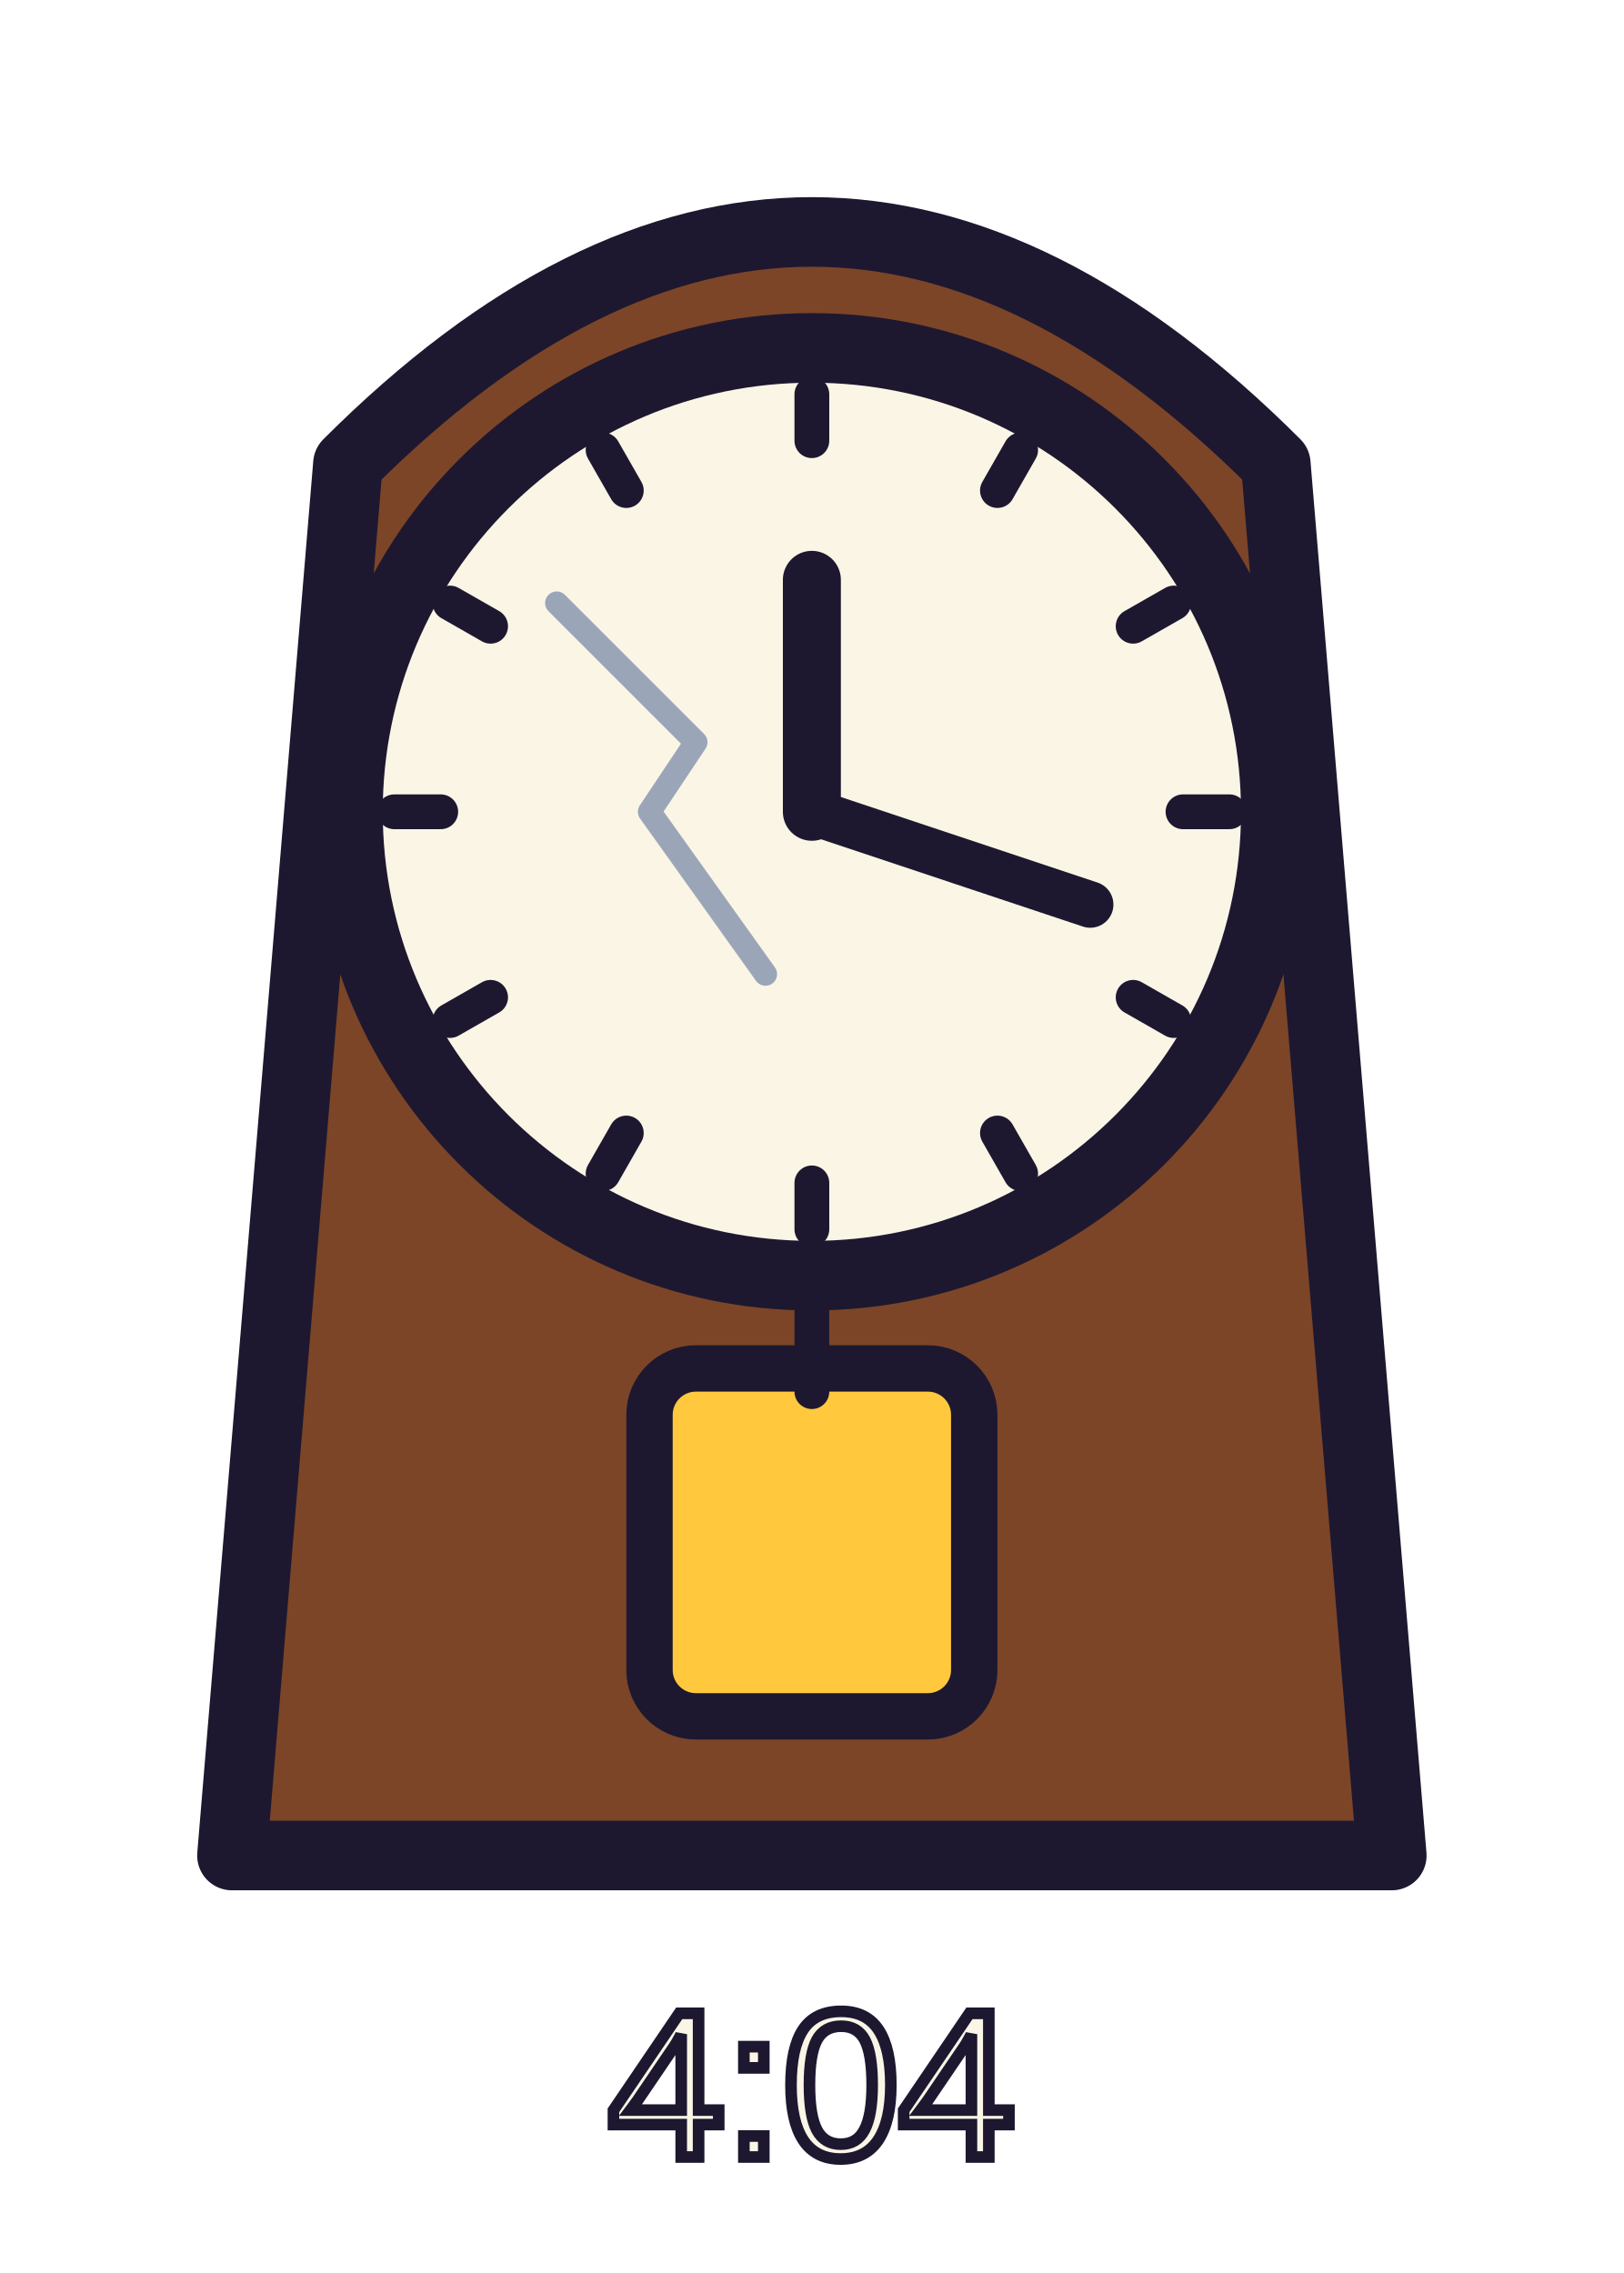
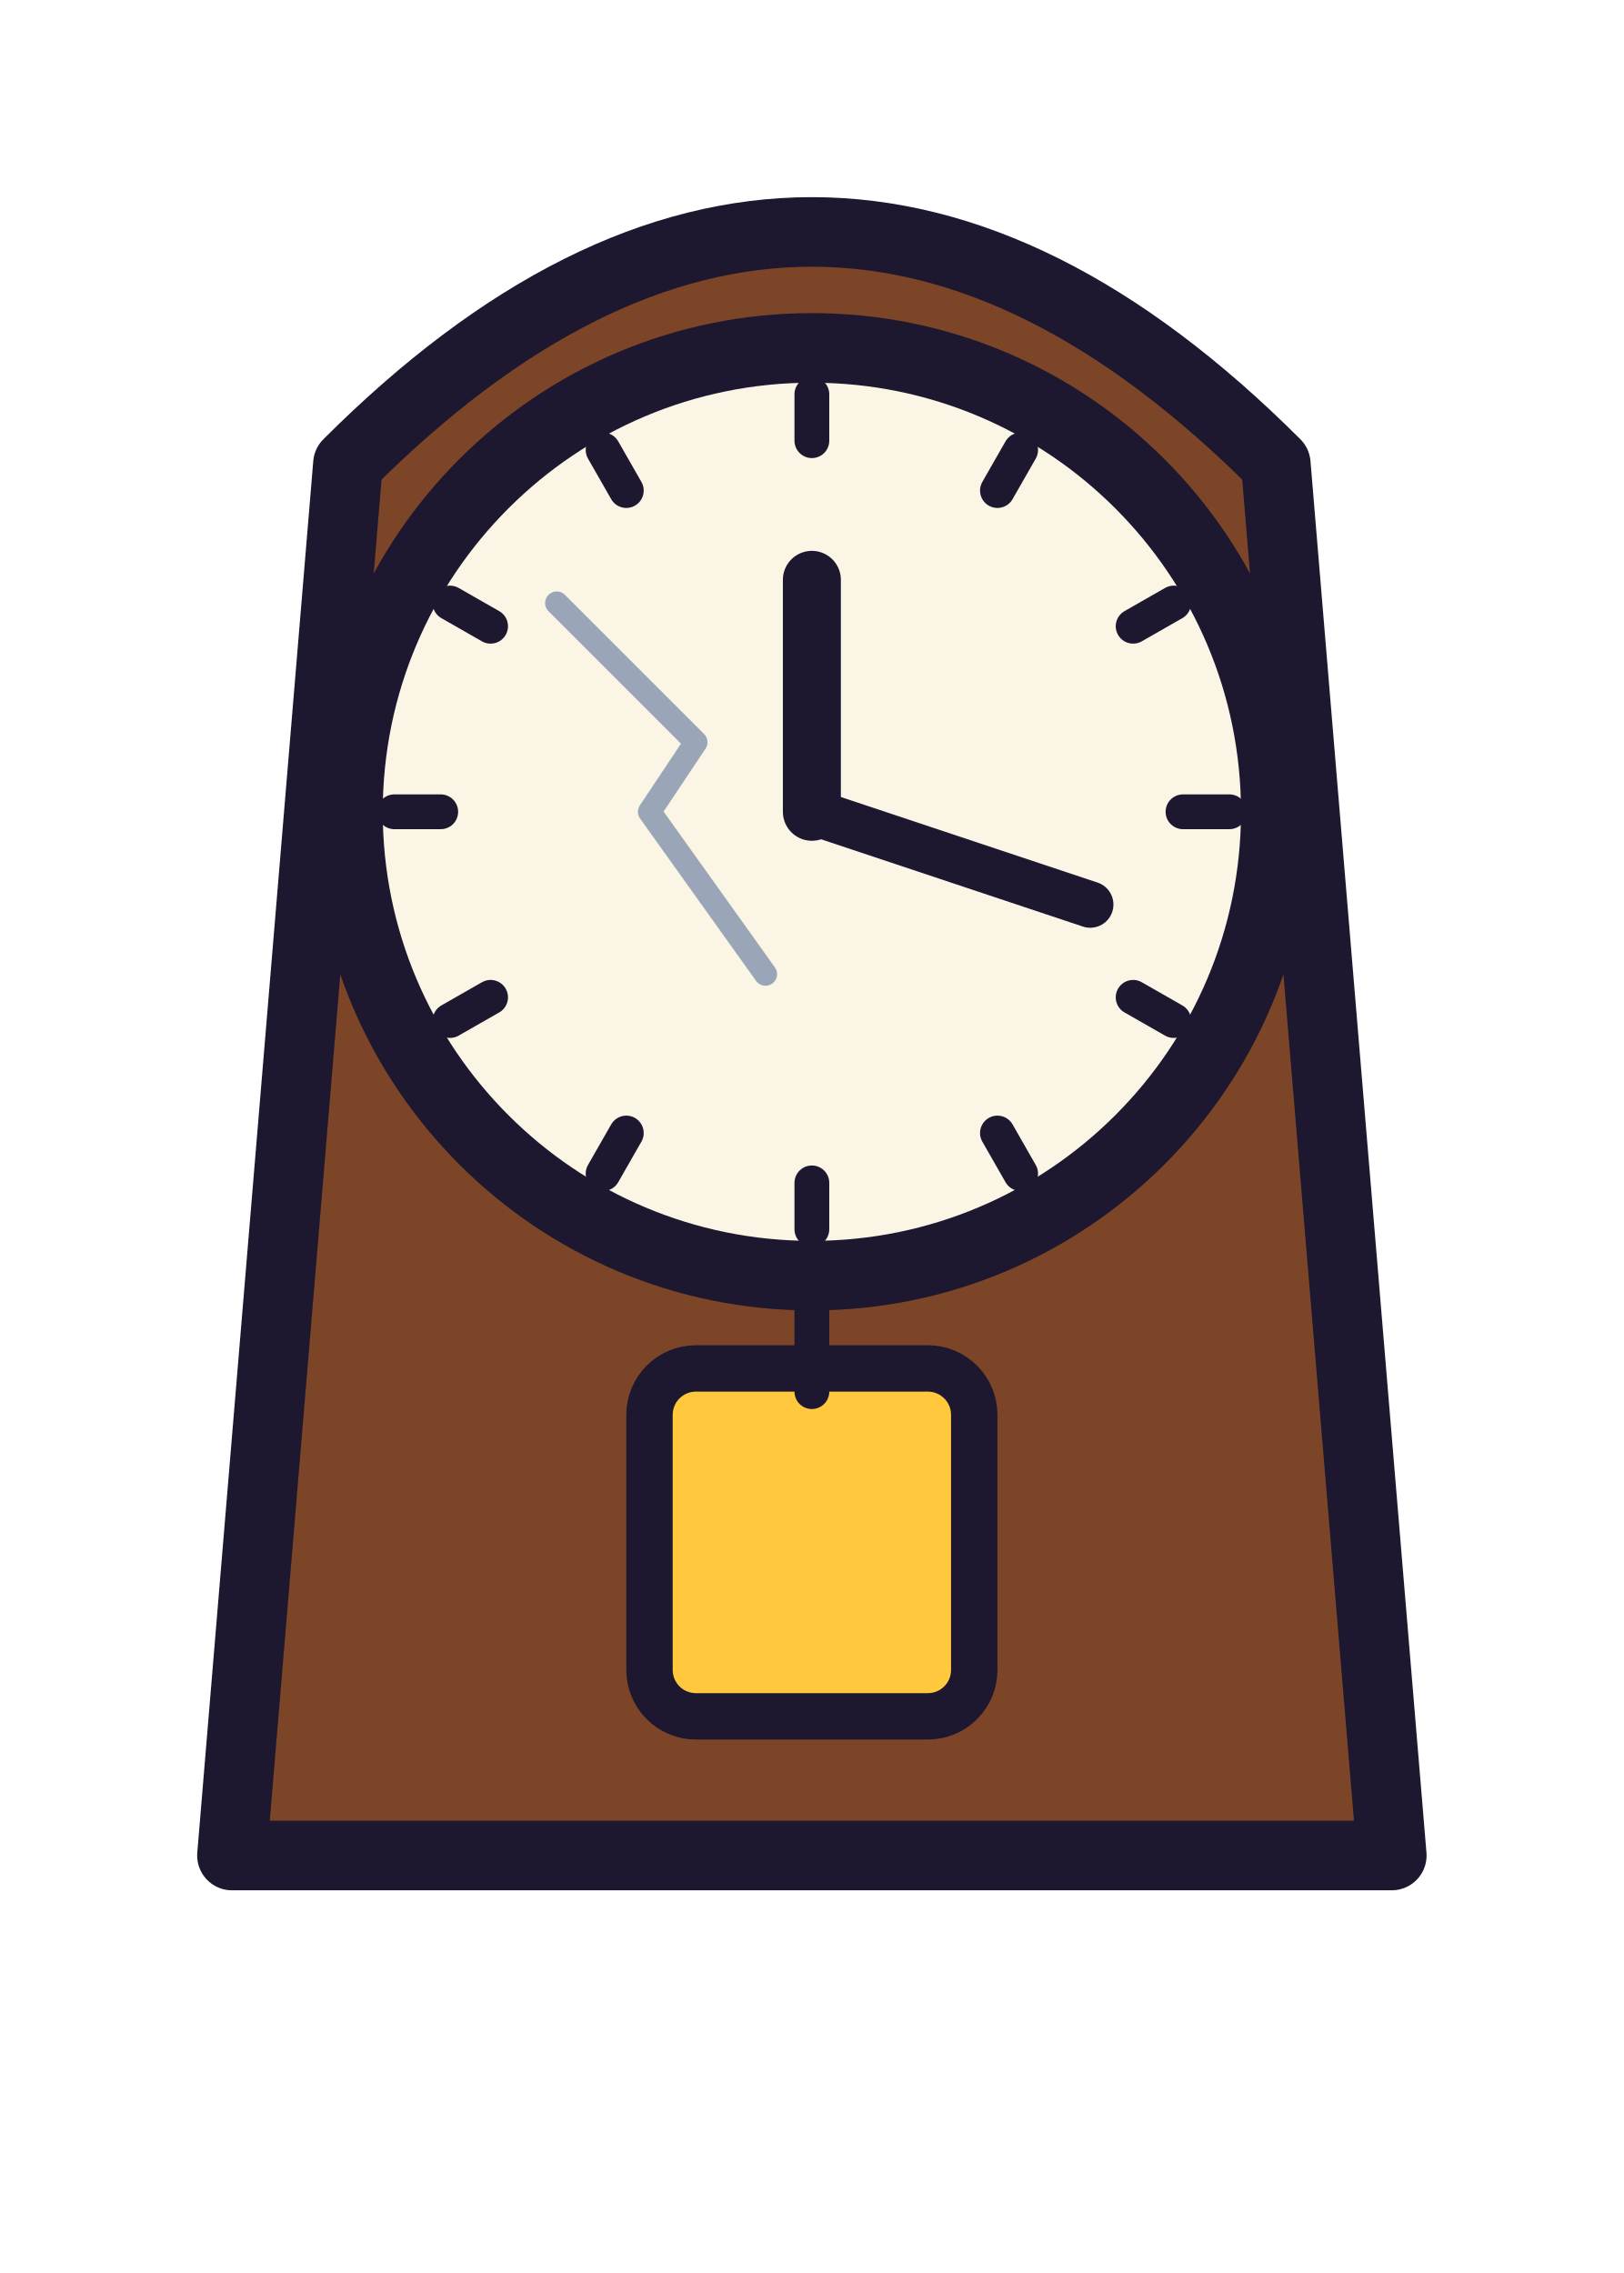
<svg xmlns="http://www.w3.org/2000/svg" viewBox="0 0 140 196" width="140" height="196">
  <path d="M30 40 Q70 0 110 40 L120 160 L20 160 Z" fill="#7c4527" stroke="#1d1830" stroke-width="6" stroke-linejoin="round" stroke-linecap="round" />
  <circle cx="70" cy="70" r="40" fill="#fbf5e6" stroke="#1d1830" stroke-width="6" />
  <path d="M102.0 70.0 L106.0 70.0" fill="none" stroke="#1d1830" stroke-width="3" stroke-linecap="round" stroke-linejoin="round" />
  <path d="M97.7 86.0 L101.2 88.0" fill="none" stroke="#1d1830" stroke-width="3" stroke-linecap="round" stroke-linejoin="round" />
  <path d="M86.0 97.7 L88.0 101.2" fill="none" stroke="#1d1830" stroke-width="3" stroke-linecap="round" stroke-linejoin="round" />
  <path d="M70.0 102.0 L70.0 106.0" fill="none" stroke="#1d1830" stroke-width="3" stroke-linecap="round" stroke-linejoin="round" />
  <path d="M54.0 97.7 L52.0 101.2" fill="none" stroke="#1d1830" stroke-width="3" stroke-linecap="round" stroke-linejoin="round" />
  <path d="M42.3 86.0 L38.8 88.0" fill="none" stroke="#1d1830" stroke-width="3" stroke-linecap="round" stroke-linejoin="round" />
  <path d="M38.0 70.0 L34.0 70.0" fill="none" stroke="#1d1830" stroke-width="3" stroke-linecap="round" stroke-linejoin="round" />
  <path d="M42.3 54.0 L38.8 52.0" fill="none" stroke="#1d1830" stroke-width="3" stroke-linecap="round" stroke-linejoin="round" />
  <path d="M54.0 42.3 L52.0 38.8" fill="none" stroke="#1d1830" stroke-width="3" stroke-linecap="round" stroke-linejoin="round" />
  <path d="M70.0 38.0 L70.0 34.0" fill="none" stroke="#1d1830" stroke-width="3" stroke-linecap="round" stroke-linejoin="round" />
  <path d="M86.0 42.3 L88.0 38.8" fill="none" stroke="#1d1830" stroke-width="3" stroke-linecap="round" stroke-linejoin="round" />
  <path d="M97.7 54.0 L101.2 52.0" fill="none" stroke="#1d1830" stroke-width="3" stroke-linecap="round" stroke-linejoin="round" />
  <path d="M70 70 L70 50" fill="none" stroke="#1d1830" stroke-width="5" stroke-linecap="round" stroke-linejoin="round" />
  <path d="M70 70 L94 78" fill="none" stroke="#1d1830" stroke-width="4" stroke-linecap="round" stroke-linejoin="round" />
  <path d="M48 52 L60 64 L56 70 L66 84" fill="none" stroke="#9aa6b8" stroke-width="2" stroke-linecap="round" stroke-linejoin="round" />
  <rect x="56" y="118" width="28" height="30" rx="4" fill="#ffc83d" stroke="#1d1830" stroke-width="4" />
  <path d="M70 110 L70 120" fill="none" stroke="#1d1830" stroke-width="3" stroke-linecap="round" stroke-linejoin="round" />
-   <text x="70" y="186" text-anchor="middle" font-family="Arial Black, Arial, sans-serif" font-size="18" fill="#fbf5e6" stroke="#1d1830" stroke-width="1">4:04</text>
</svg>
